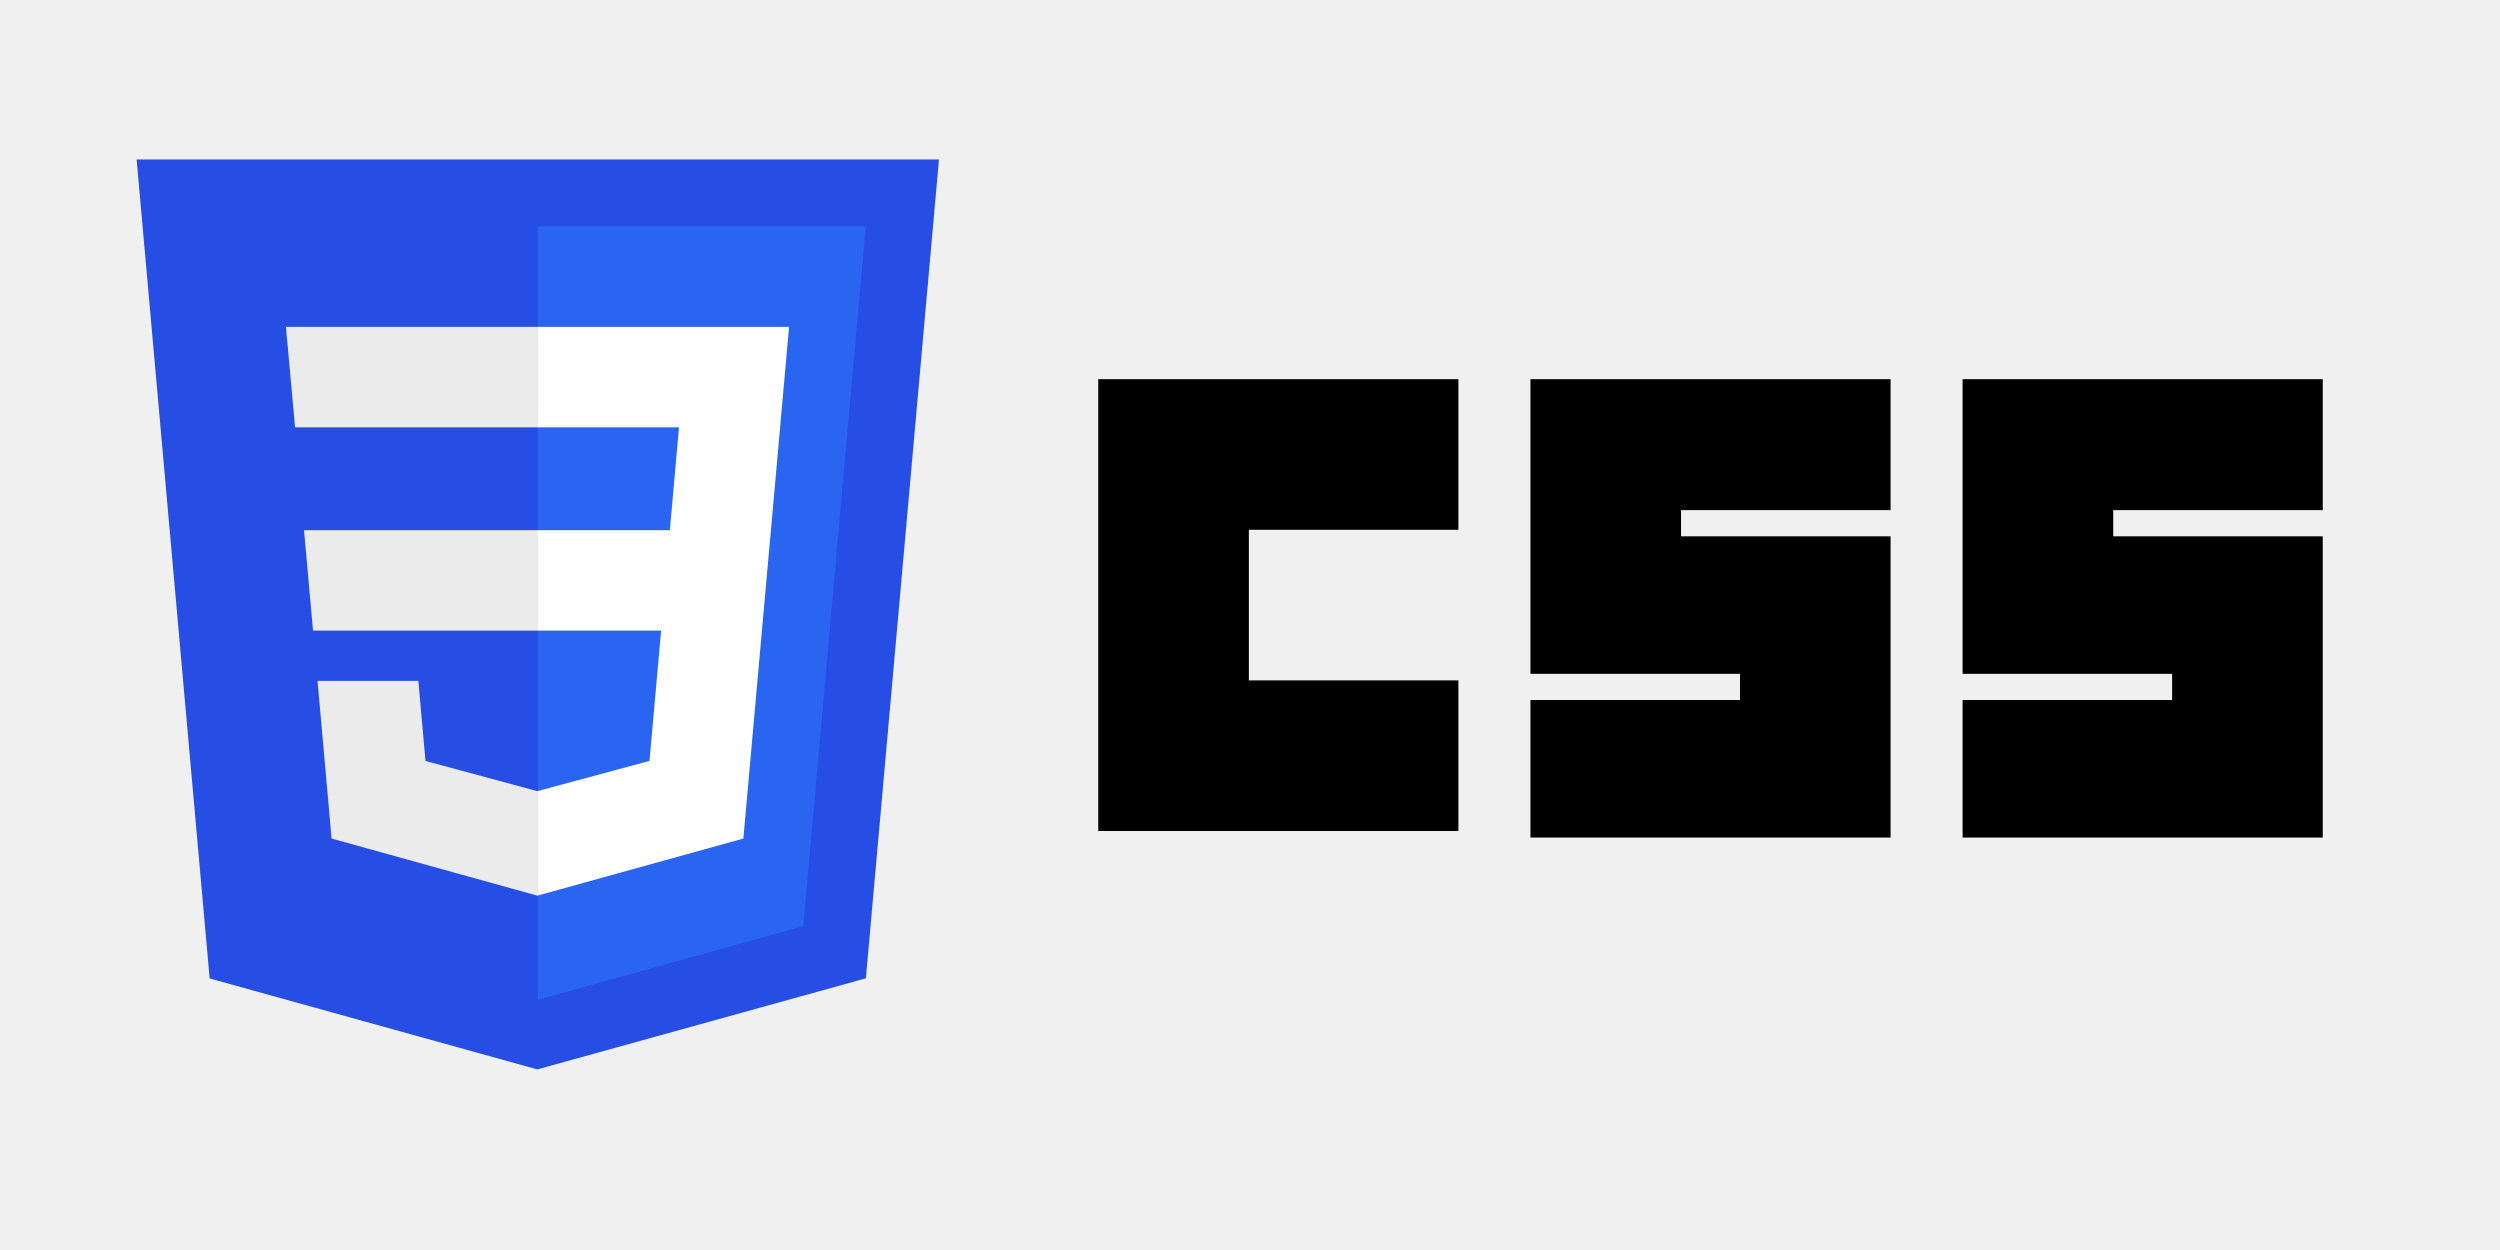
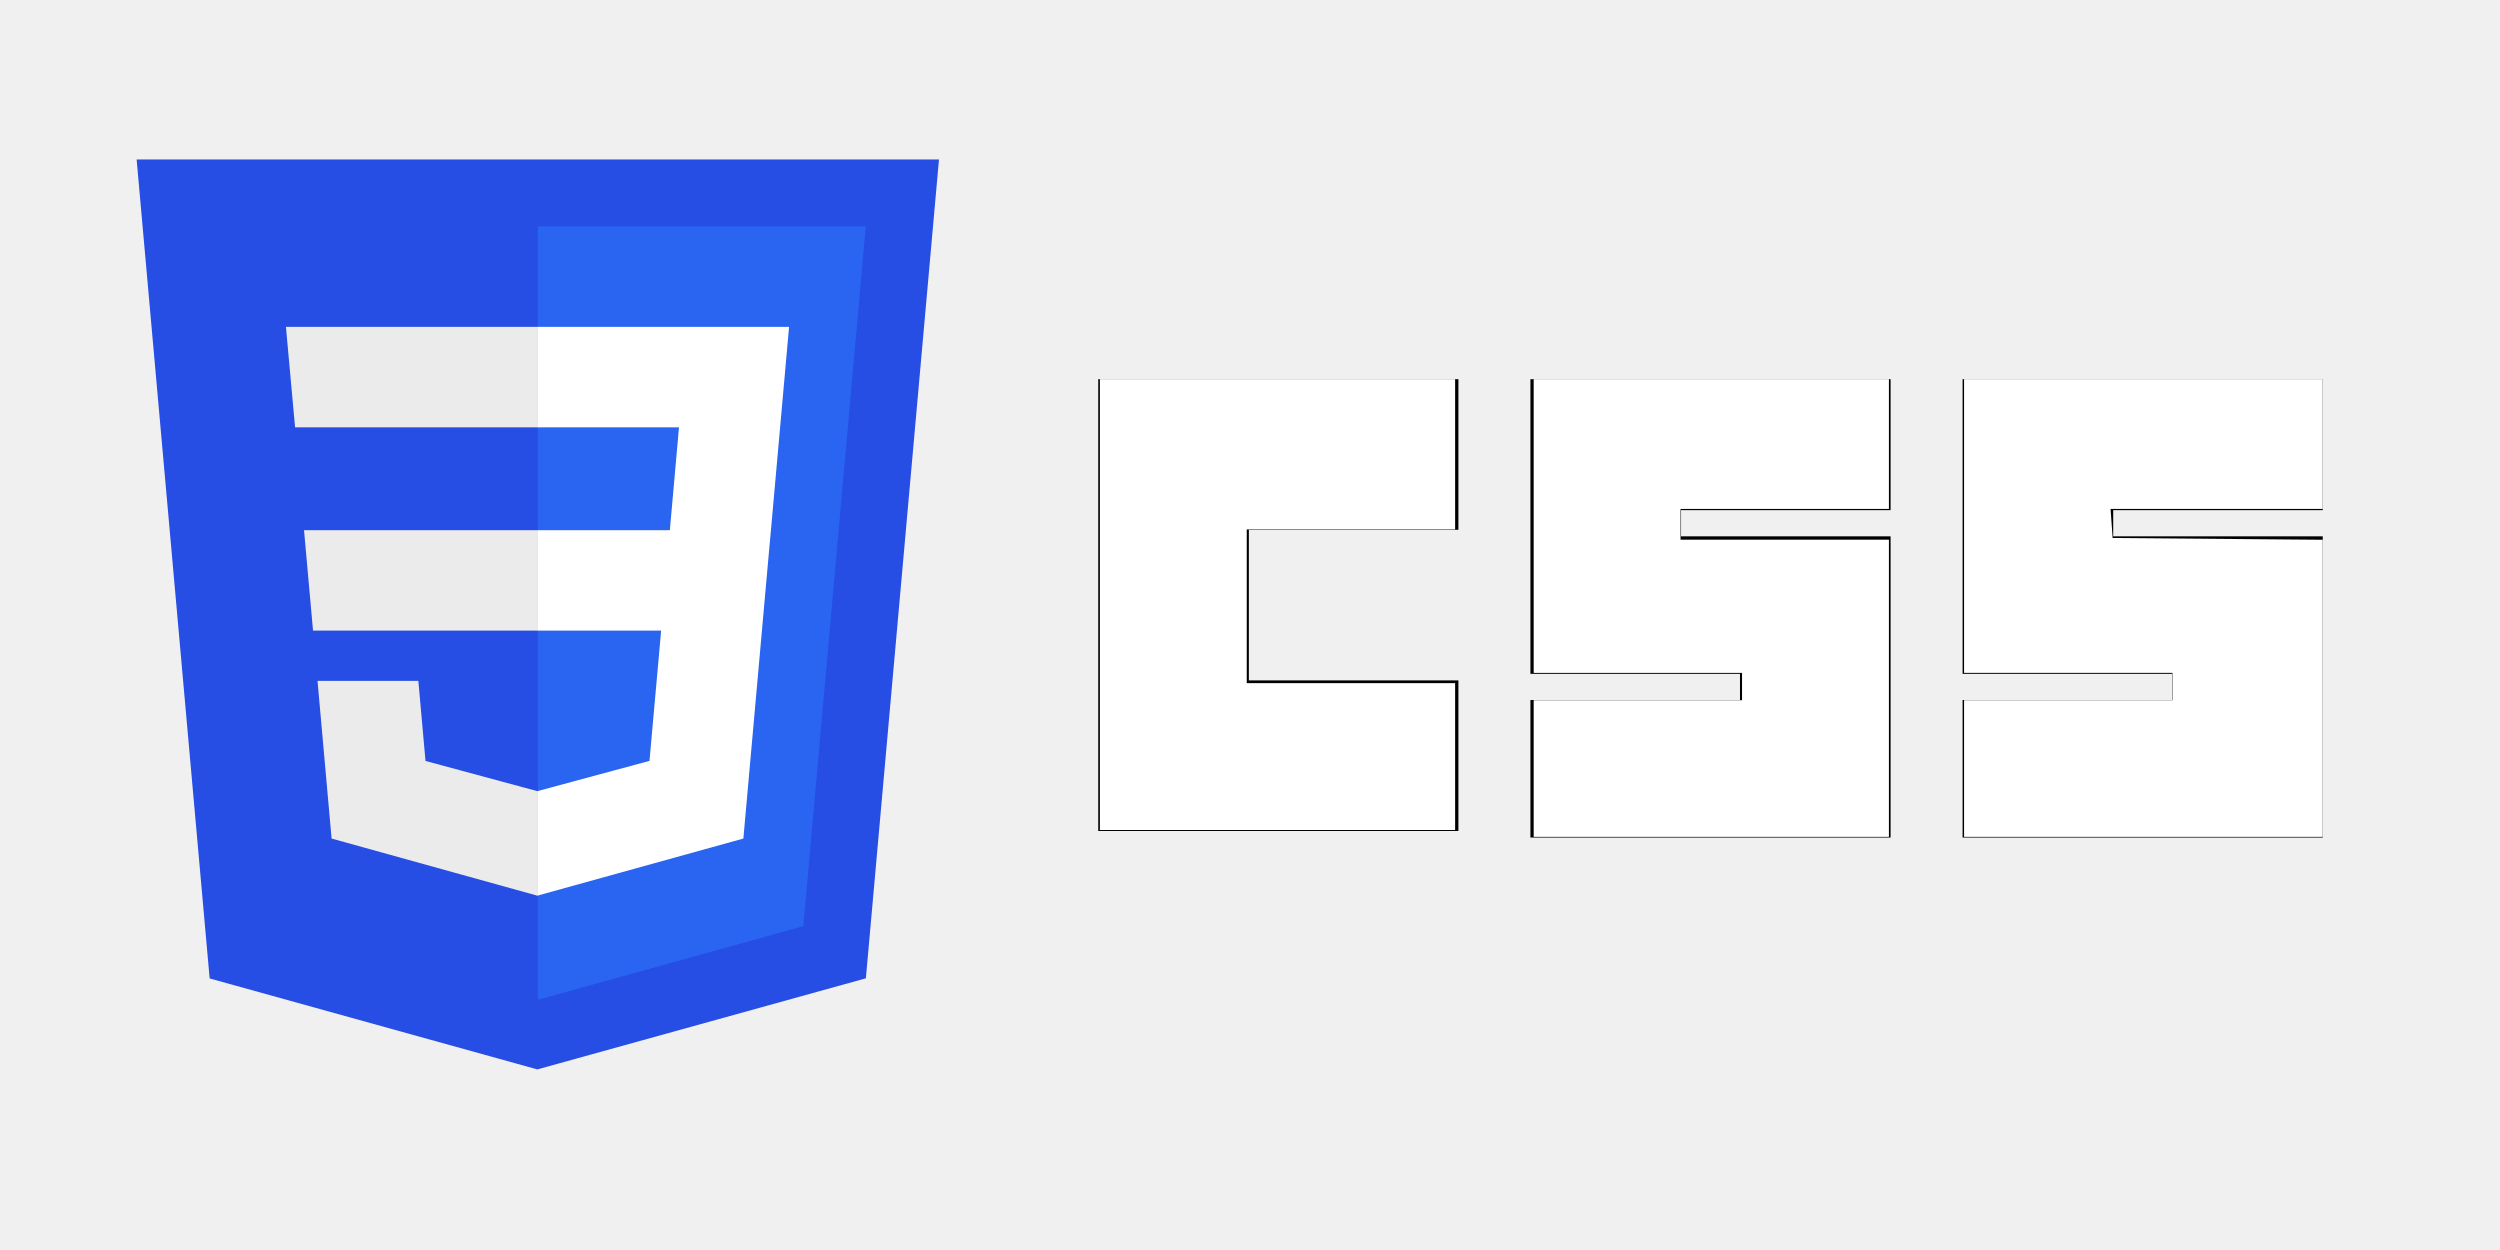
<svg xmlns="http://www.w3.org/2000/svg" width="120" height="60" viewBox="0 0 120 60" id="svg3476" version="1.1">
  <defs id="defs3478" />
  <g id="layer1" transform="translate(-193.633,-732.1122)">
    <g id="g29" transform="translate(-10.82113,3.115173)">
      <path style="stroke-width:0.314" id="path2999" d="m 257.17,747.198 h 17.287 v 7.229 h -10.058 v 7.229 h 10.058 v 7.229 h -17.287 z" />
      <path style="stroke-width:0.314" id="path3001" d="m 277.915,747.198 h 17.287 v 6.286 h -10.058 v 1.257 h 10.058 v 14.458 h -17.287 v -6.601 h 10.058 v -1.257 h -10.058 z" />
      <path style="stroke-width:0.314" id="path3003" d="m 298.659,747.198 h 17.287 v 6.286 h -10.058 v 1.257 h 10.058 v 14.458 h -17.287 v -6.601 h 10.058 v -1.257 h -10.058 z" />
    </g>
    <g id="g37" transform="matrix(0.6040062,0,0,0.6040062,83.23574,307.2679)">
      <polygon transform="matrix(0.1757812,0,0,0.1757812,180.5139,698.3622)" id="polygon2989" points="404.321,470.819 255.778,512 107.644,470.877 74.633,100.62 437.367,100.62 " style="fill:#264de4" />
      <polygon transform="matrix(0.1757812,0,0,0.1757812,180.5139,698.3622)" id="polygon2991" points="256,480.523 376.03,447.246 404.27,130.894 256,130.894 " style="fill:#2965f1" />
      <polygon transform="matrix(0.1757812,0,0,0.1757812,180.5139,698.3622)" id="polygon2993" points="256,268.217 150.31,268.217 154.38,313.627 256,313.627 " style="fill:#ebebeb" />
      <polygon transform="matrix(0.1757812,0,0,0.1757812,180.5139,698.3622)" id="polygon2995" points="255.843,176.305 142.132,176.305 146.26,221.716 256,221.716 256,176.305 " style="fill:#ebebeb" />
      <polygon transform="matrix(0.1757812,0,0,0.1757812,180.5139,698.3622)" id="polygon2997" points="255.801,386.206 205.227,372.55 201.994,336.333 177.419,336.333 156.409,336.333 162.771,407.634 255.791,433.457 256,433.399 256,386.153 " style="fill:#ebebeb" />
      <polygon transform="matrix(0.1757812,0,0,0.1757812,180.5139,698.3622)" id="polygon3005" points="319.831,221.716 315.699,268.217 255.843,268.217 255.843,313.627 311.761,313.627 306.49,372.521 255.843,386.191 255.843,433.435 348.937,407.634 349.62,399.962 360.291,280.411 361.399,268.217 369.597,176.305 255.843,176.305 255.843,221.716 " style="fill:#ffffff" />
    </g>
+     <path style="fill:#ffffff;stroke-width:0.164" d="M 52.794,29.02 V 18.199 h 8.526 8.526 v 3.607 3.607 h -5.001 -5.001 v 3.689 3.689 h 5.001 5.001 v 3.525 3.525 H 61.32 52.794 Z" id="path1" transform="translate(193.633,732.1122)" />
+     <path style="fill:#ffffff;stroke-width:0.164" d="m 73.616,36.89 v -3.279 h 5.001 5.001 V 32.955 32.299 H 78.617 73.616 v -7.05 -7.05 h 8.526 8.526 v 3.115 3.115 h -5.001 -5.001 v 0.738 0.738 h 5.001 5.001 v 7.132 7.132 H 82.142 73.616 Z" id="path2" transform="translate(193.633,732.1122)" />
+     <path style="fill:#ffffff;stroke-width:0.164" d="m 94.275,36.89 v -3.279 h 5.001 5.001 v -0.656 -0.656 h -5.001 -5.001 v -7.05 -7.05 h 8.608 8.608 v 3.115 3.115 h -5.092 -5.092 l 0.05,0.697 0.05,0.697 5.042,0.043 5.042,0.043 v 7.13 7.13 h -8.608 -8.608 z" id="path3" transform="translate(193.633,732.1122)" />
  </g>
</svg>
